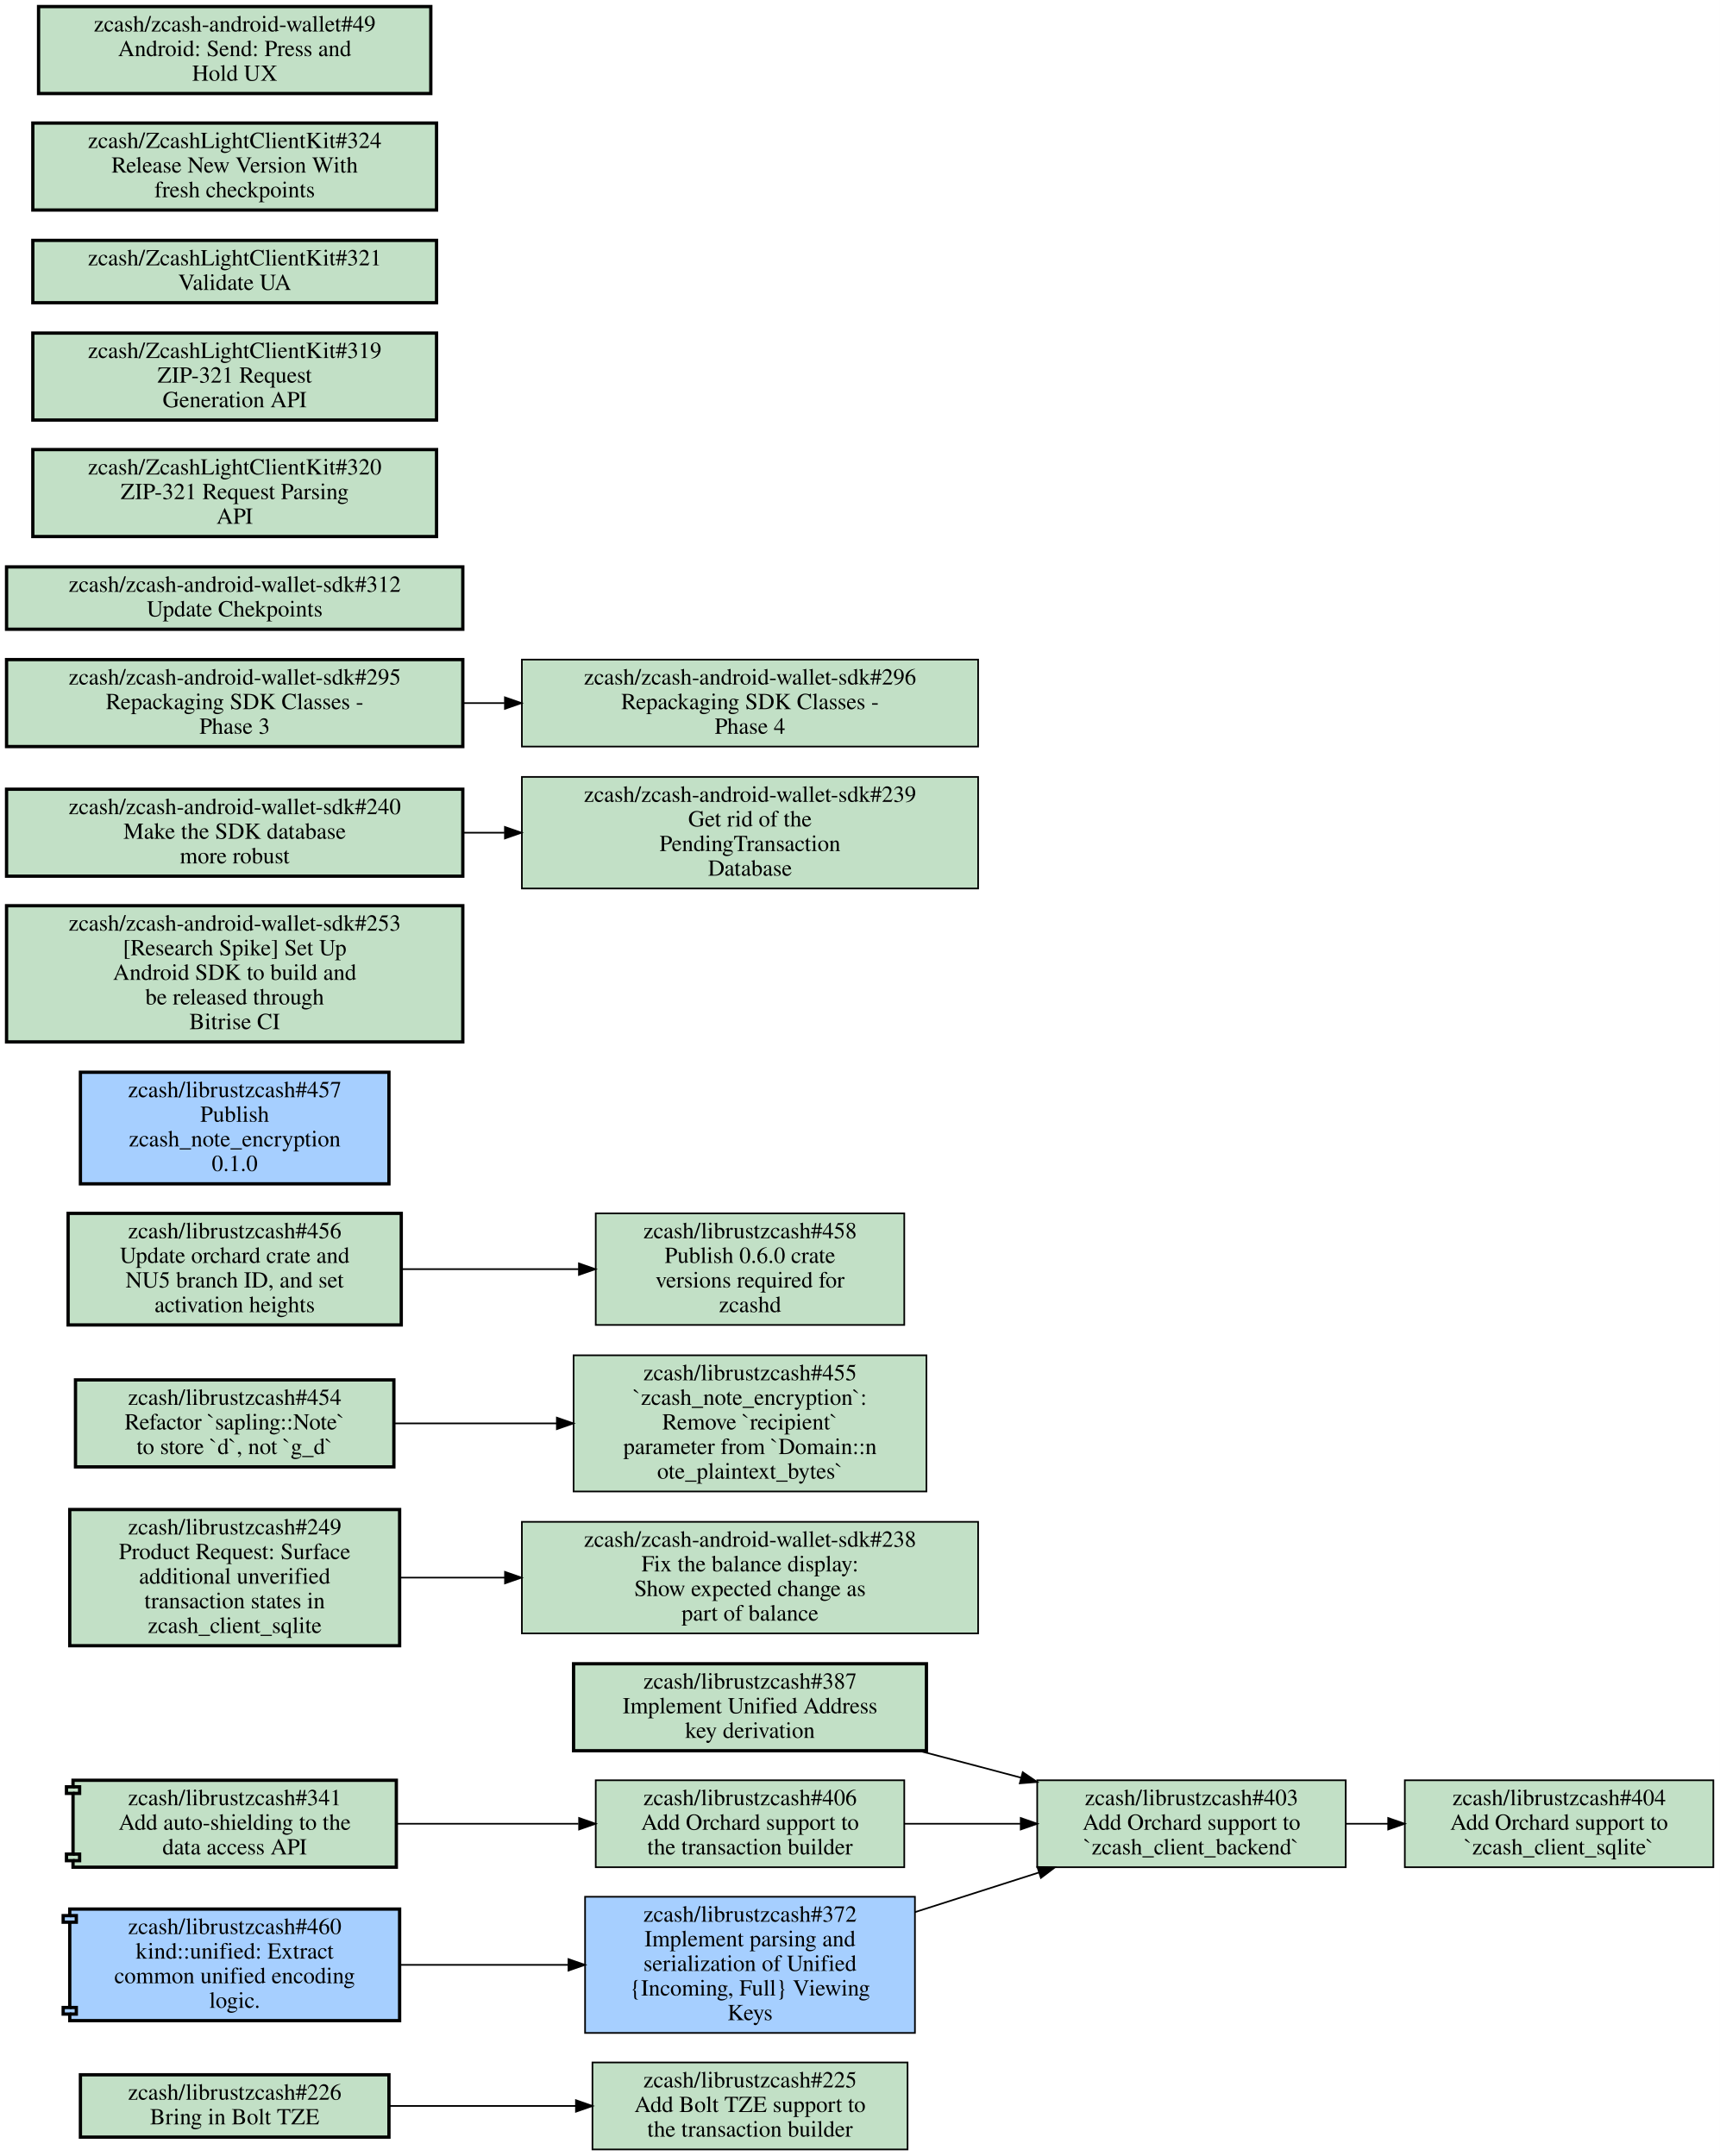
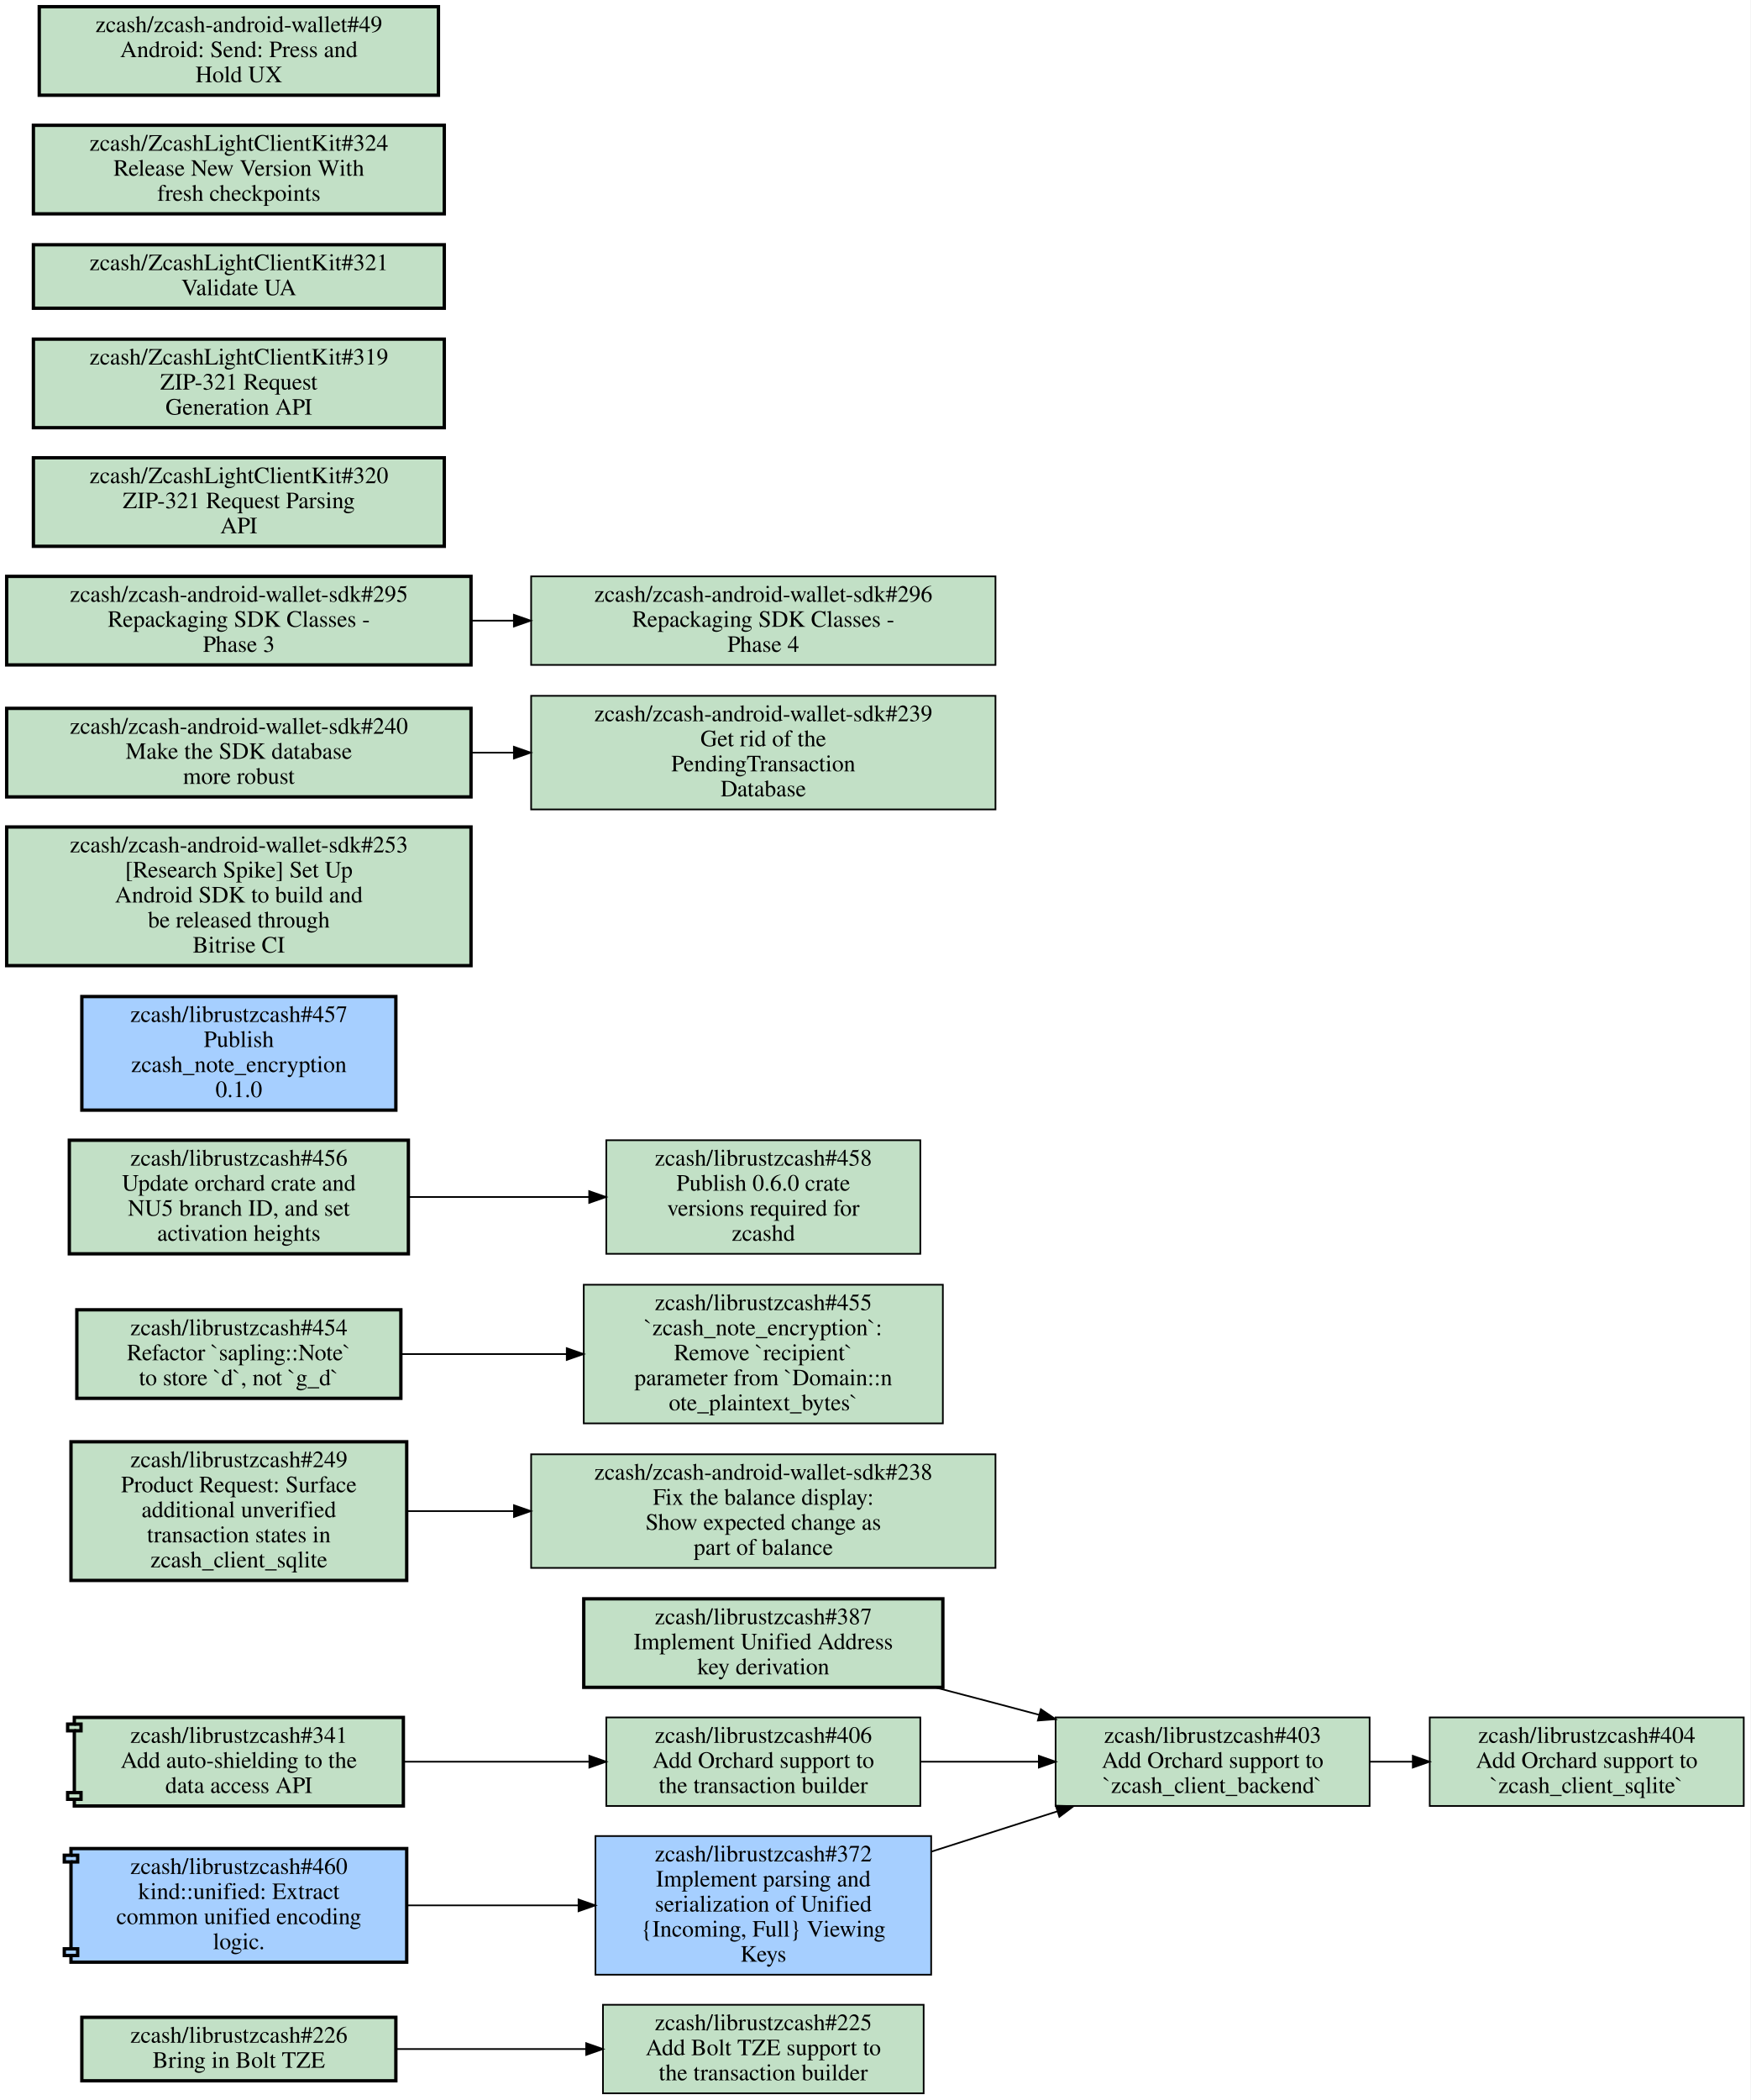
- <svg xmlns="http://www.w3.org/2000/svg" xmlns:xlink="http://www.w3.org/1999/xlink" width="1048pt" height="1314pt" viewBox="0.00 0.00 1048.00 1314.00">
-   <g id="graph0" class="graph" transform="scale(1 1) rotate(0) translate(4 1310)">
-     <polygon fill="#ffffff" stroke="transparent" points="-4,4 -4,-1310 1044,-1310 1044,4 -4,4" />
+ <svg xmlns="http://www.w3.org/2000/svg" xmlns:xlink="http://www.w3.org/1999/xlink" width="1048pt" height="1257pt" viewBox="0.00 0.00 1048.00 1257.00">
+   <g id="graph0" class="graph" transform="scale(1 1) rotate(0) translate(4 1253)">
+     <polygon fill="#ffffff" stroke="transparent" points="-4,4 -4,-1253 1044,-1253 1044,4 -4,4" />
    <g id="node1" class="node">
      <g id="a_node1">
        <a xlink:href="https://github.com/zcash/librustzcash/issues/226" xlink:title="zcash/librustzcash#226&#10;Bring in Bolt TZE" target="_blank">
          <polygon fill="#c2e0c6" stroke="#000000" stroke-width="2" points="233,-45.5 45,-45.5 45,-7.5 233,-7.5 233,-45.5" />
          <text text-anchor="middle" x="139" y="-30.3" font-family="Times,serif" font-size="14.00" fill="#000000">zcash/librustzcash#226</text>
          <text text-anchor="middle" x="139" y="-15.3" font-family="Times,serif" font-size="14.00" fill="#000000">Bring in Bolt TZE</text>
        </a>
      </g>
    </g>
    <g id="node2" class="node">
      <g id="a_node2">
        <a xlink:href="https://github.com/zcash/librustzcash/issues/225" xlink:title="zcash/librustzcash#225&#10;Add Bolt TZE support to&#10;the transaction builder" target="_blank">
          <polygon fill="#c2e0c6" stroke="#000000" points="549,-53 357,-53 357,0 549,0 549,-53" />
          <text text-anchor="middle" x="453" y="-37.8" font-family="Times,serif" font-size="14.00" fill="#000000">zcash/librustzcash#225</text>
          <text text-anchor="middle" x="453" y="-22.8" font-family="Times,serif" font-size="14.00" fill="#000000">Add Bolt TZE support to</text>
          <text text-anchor="middle" x="453" y="-7.8" font-family="Times,serif" font-size="14.00" fill="#000000">the transaction builder</text>
        </a>
      </g>
    </g>
    <g id="edge1" class="edge">
      <path fill="none" stroke="#000000" d="M233.21,-26.5C268.96,-26.5 309.91,-26.5 346.7,-26.5" />
      <polygon fill="#000000" stroke="#000000" points="346.95,-30 356.95,-26.5 346.95,-23 346.95,-30" />
    </g>
    <g id="node3" class="node">
      <g id="a_node3">
        <a xlink:href="https://github.com/zcash/librustzcash/issues/372" xlink:title="zcash/librustzcash#372&#10;Implement parsing and&#10;serialization of Unified&#10;{Incoming, Full} Viewing&#10;Keys" target="_blank">
          <polygon fill="#a6cfff" stroke="#000000" points="553.5,-154 352.5,-154 352.5,-71 553.5,-71 553.5,-154" />
          <text text-anchor="middle" x="453" y="-138.8" font-family="Times,serif" font-size="14.00" fill="#000000">zcash/librustzcash#372</text>
          <text text-anchor="middle" x="453" y="-123.8" font-family="Times,serif" font-size="14.00" fill="#000000">Implement parsing and</text>
          <text text-anchor="middle" x="453" y="-108.8" font-family="Times,serif" font-size="14.00" fill="#000000">serialization of Unified</text>
          <text text-anchor="middle" x="453" y="-93.8" font-family="Times,serif" font-size="14.00" fill="#000000">{Incoming, Full} Viewing</text>
          <text text-anchor="middle" x="453" y="-78.8" font-family="Times,serif" font-size="14.00" fill="#000000">Keys</text>
        </a>
      </g>
    </g>
    <g id="node4" class="node">
      <g id="a_node4">
        <a xlink:href="https://github.com/zcash/librustzcash/issues/403" xlink:title="zcash/librustzcash#403&#10;Add Orchard support to&#10;`zcash_client_backend`" target="_blank">
          <polygon fill="#c2e0c6" stroke="#000000" points="816,-225 628,-225 628,-172 816,-172 816,-225" />
          <text text-anchor="middle" x="722" y="-209.8" font-family="Times,serif" font-size="14.00" fill="#000000">zcash/librustzcash#403</text>
          <text text-anchor="middle" x="722" y="-194.8" font-family="Times,serif" font-size="14.00" fill="#000000">Add Orchard support to</text>
          <text text-anchor="middle" x="722" y="-179.8" font-family="Times,serif" font-size="14.00" fill="#000000">`zcash_client_backend`</text>
        </a>
      </g>
    </g>
    <g id="edge2" class="edge">
      <path fill="none" stroke="#000000" d="M553.55,-144.65C578.32,-152.56 604.73,-161.01 629.11,-168.8" />
      <polygon fill="#000000" stroke="#000000" points="628.119,-172.158 638.71,-171.87 630.251,-165.49 628.119,-172.158" />
    </g>
    <g id="node5" class="node">
      <g id="a_node5">
        <a xlink:href="https://github.com/zcash/librustzcash/issues/404" xlink:title="zcash/librustzcash#404&#10;Add Orchard support to&#10;`zcash_client_sqlite`" target="_blank">
          <polygon fill="#c2e0c6" stroke="#000000" points="1040,-225 852,-225 852,-172 1040,-172 1040,-225" />
          <text text-anchor="middle" x="946" y="-209.8" font-family="Times,serif" font-size="14.00" fill="#000000">zcash/librustzcash#404</text>
          <text text-anchor="middle" x="946" y="-194.8" font-family="Times,serif" font-size="14.00" fill="#000000">Add Orchard support to</text>
          <text text-anchor="middle" x="946" y="-179.8" font-family="Times,serif" font-size="14.00" fill="#000000">`zcash_client_sqlite`</text>
        </a>
      </g>
    </g>
    <g id="edge3" class="edge">
      <path fill="none" stroke="#000000" d="M816.02,-198.5C824.54,-198.5 833.2,-198.5 841.8,-198.5" />
      <polygon fill="#000000" stroke="#000000" points="841.86,-202 851.86,-198.5 841.86,-195 841.86,-202" />
    </g>
    <g id="node6" class="node">
      <g id="a_node6">
        <a xlink:href="https://github.com/zcash/librustzcash/pull/460" xlink:title="zcash/librustzcash#460&#10;kind::unified: Extract&#10;common unified encoding&#10;logic." target="_blank">
          <polygon fill="#a6cfff" stroke="#000000" stroke-width="2" points="239.5,-146.5 38.5,-146.5 38.5,-142.5 34.5,-142.5 34.5,-138.5 38.5,-138.5 38.5,-86.5 34.5,-86.5 34.5,-82.5 38.5,-82.5 38.5,-78.5 239.5,-78.5 239.5,-146.5" />
          <polyline fill="none" stroke="#000000" stroke-width="2" points="38.5,-142.5 42.5,-142.5 42.5,-138.5 38.5,-138.5 " />
          <polyline fill="none" stroke="#000000" stroke-width="2" points="38.5,-86.5 42.5,-86.5 42.5,-82.5 38.5,-82.5 " />
          <text text-anchor="middle" x="139" y="-131.3" font-family="Times,serif" font-size="14.00" fill="#000000">zcash/librustzcash#460</text>
          <text text-anchor="middle" x="139" y="-116.3" font-family="Times,serif" font-size="14.00" fill="#000000">kind::unified: Extract</text>
          <text text-anchor="middle" x="139" y="-101.3" font-family="Times,serif" font-size="14.00" fill="#000000">common unified encoding</text>
          <text text-anchor="middle" x="139" y="-86.3" font-family="Times,serif" font-size="14.00" fill="#000000">logic.</text>
        </a>
      </g>
    </g>
    <g id="edge4" class="edge">
      <path fill="none" stroke="#000000" d="M239.65,-112.5C272.32,-112.5 308.75,-112.5 342.13,-112.5" />
      <polygon fill="#000000" stroke="#000000" points="342.38,-116 352.38,-112.5 342.38,-109 342.38,-116" />
    </g>
    <g id="node7" class="node">
      <g id="a_node7">
        <a xlink:href="https://github.com/zcash/librustzcash/issues/249" xlink:title="zcash/librustzcash#249&#10;Product Request: Surface&#10;additional unverified&#10;transaction states in&#10;zcash_client_sqlite" target="_blank">
          <polygon fill="#c2e0c6" stroke="#000000" stroke-width="2" points="239.5,-390 38.5,-390 38.5,-307 239.5,-307 239.5,-390" />
          <text text-anchor="middle" x="139" y="-374.8" font-family="Times,serif" font-size="14.00" fill="#000000">zcash/librustzcash#249</text>
          <text text-anchor="middle" x="139" y="-359.8" font-family="Times,serif" font-size="14.00" fill="#000000">Product Request: Surface</text>
          <text text-anchor="middle" x="139" y="-344.8" font-family="Times,serif" font-size="14.00" fill="#000000">additional unverified</text>
          <text text-anchor="middle" x="139" y="-329.8" font-family="Times,serif" font-size="14.00" fill="#000000">transaction states in</text>
          <text text-anchor="middle" x="139" y="-314.8" font-family="Times,serif" font-size="14.00" fill="#000000">zcash_client_sqlite</text>
        </a>
      </g>
    </g>
    <g id="node8" class="node">
      <g id="a_node8">
        <a xlink:href="https://github.com/zcash/zcash-android-wallet-sdk/issues/238" xlink:title="zcash/zcash-android-wallet-sdk#238&#10;Fix the balance display:&#10;Show expected change as&#10;part of balance" target="_blank">
          <polygon fill="#c2e0c6" stroke="#000000" points="592,-382.5 314,-382.5 314,-314.5 592,-314.5 592,-382.5" />
          <text text-anchor="middle" x="453" y="-367.3" font-family="Times,serif" font-size="14.00" fill="#000000">zcash/zcash-android-wallet-sdk#238</text>
          <text text-anchor="middle" x="453" y="-352.3" font-family="Times,serif" font-size="14.00" fill="#000000">Fix the balance display:</text>
          <text text-anchor="middle" x="453" y="-337.3" font-family="Times,serif" font-size="14.00" fill="#000000">Show expected change as</text>
          <text text-anchor="middle" x="453" y="-322.3" font-family="Times,serif" font-size="14.00" fill="#000000">part of balance</text>
        </a>
      </g>
    </g>
    <g id="edge5" class="edge">
      <path fill="none" stroke="#000000" d="M239.65,-348.5C260.01,-348.5 281.83,-348.5 303.47,-348.5" />
      <polygon fill="#000000" stroke="#000000" points="303.72,-352 313.72,-348.5 303.72,-345 303.72,-352" />
    </g>
    <g id="node9" class="node">
      <g id="a_node9">
        <a xlink:href="https://github.com/zcash/librustzcash/issues/454" xlink:title="zcash/librustzcash#454&#10;Refactor `sapling::Note`&#10;to store `d`, not `g_d`" target="_blank">
          <polygon fill="#c2e0c6" stroke="#000000" stroke-width="2" points="236,-469 42,-469 42,-416 236,-416 236,-469" />
          <text text-anchor="middle" x="139" y="-453.8" font-family="Times,serif" font-size="14.00" fill="#000000">zcash/librustzcash#454</text>
          <text text-anchor="middle" x="139" y="-438.8" font-family="Times,serif" font-size="14.00" fill="#000000">Refactor `sapling::Note`</text>
          <text text-anchor="middle" x="139" y="-423.8" font-family="Times,serif" font-size="14.00" fill="#000000">to store `d`, not `g_d`</text>
        </a>
      </g>
    </g>
    <g id="node10" class="node">
      <g id="a_node10">
        <a xlink:href="https://github.com/zcash/librustzcash/issues/455" xlink:title="zcash/librustzcash#455&#10;`zcash_note_encryption`:&#10;Remove `recipient`&#10;parameter from `Domain::n&#10;ote_plaintext_bytes`" target="_blank">
          <polygon fill="#c2e0c6" stroke="#000000" points="560.5,-484 345.5,-484 345.5,-401 560.5,-401 560.5,-484" />
          <text text-anchor="middle" x="453" y="-468.8" font-family="Times,serif" font-size="14.00" fill="#000000">zcash/librustzcash#455</text>
          <text text-anchor="middle" x="453" y="-453.8" font-family="Times,serif" font-size="14.00" fill="#000000">`zcash_note_encryption`:</text>
          <text text-anchor="middle" x="453" y="-438.8" font-family="Times,serif" font-size="14.00" fill="#000000">Remove `recipient`</text>
          <text text-anchor="middle" x="453" y="-423.8" font-family="Times,serif" font-size="14.00" fill="#000000">parameter from `Domain::n</text>
          <text text-anchor="middle" x="453" y="-408.8" font-family="Times,serif" font-size="14.00" fill="#000000">ote_plaintext_bytes`</text>
        </a>
      </g>
    </g>
    <g id="edge6" class="edge">
      <path fill="none" stroke="#000000" d="M236.2,-442.5C267.54,-442.5 302.62,-442.5 335.27,-442.5" />
      <polygon fill="#000000" stroke="#000000" points="335.32,-446 345.32,-442.5 335.32,-439 335.32,-446" />
    </g>
    <g id="node11" class="node">
      <g id="a_node11">
        <a xlink:href="https://github.com/zcash/librustzcash/issues/456" xlink:title="zcash/librustzcash#456&#10;Update orchard crate and&#10;NU5 branch ID, and set&#10;activation heights" target="_blank">
          <polygon fill="#c2e0c6" stroke="#000000" stroke-width="2" points="240.5,-570.5 37.5,-570.5 37.5,-502.5 240.5,-502.5 240.5,-570.5" />
          <text text-anchor="middle" x="139" y="-555.3" font-family="Times,serif" font-size="14.00" fill="#000000">zcash/librustzcash#456</text>
          <text text-anchor="middle" x="139" y="-540.3" font-family="Times,serif" font-size="14.00" fill="#000000">Update orchard crate and</text>
          <text text-anchor="middle" x="139" y="-525.3" font-family="Times,serif" font-size="14.00" fill="#000000">NU5 branch ID, and set</text>
          <text text-anchor="middle" x="139" y="-510.3" font-family="Times,serif" font-size="14.00" fill="#000000">activation heights</text>
        </a>
      </g>
    </g>
    <g id="node12" class="node">
      <g id="a_node12">
        <a xlink:href="https://github.com/zcash/librustzcash/issues/458" xlink:title="zcash/librustzcash#458&#10;Publish 0.6.0 crate&#10;versions required for&#10;zcashd" target="_blank">
          <polygon fill="#c2e0c6" stroke="#000000" points="547,-570.5 359,-570.5 359,-502.5 547,-502.5 547,-570.5" />
          <text text-anchor="middle" x="453" y="-555.3" font-family="Times,serif" font-size="14.00" fill="#000000">zcash/librustzcash#458</text>
          <text text-anchor="middle" x="453" y="-540.3" font-family="Times,serif" font-size="14.00" fill="#000000">Publish 0.6.0 crate</text>
          <text text-anchor="middle" x="453" y="-525.3" font-family="Times,serif" font-size="14.00" fill="#000000">versions required for</text>
          <text text-anchor="middle" x="453" y="-510.3" font-family="Times,serif" font-size="14.00" fill="#000000">zcashd</text>
        </a>
      </g>
    </g>
    <g id="edge7" class="edge">
      <path fill="none" stroke="#000000" d="M240.51,-536.5C275.09,-536.5 313.78,-536.5 348.58,-536.5" />
      <polygon fill="#000000" stroke="#000000" points="348.76,-540 358.76,-536.5 348.76,-533 348.76,-540" />
    </g>
    <g id="node13" class="node">
      <g id="a_node13">
        <a xlink:href="https://github.com/zcash/librustzcash/issues/457" xlink:title="zcash/librustzcash#457&#10;Publish&#10;zcash_note_encryption&#10;0.1.0" target="_blank">
          <polygon fill="#a6cfff" stroke="#000000" stroke-width="2" points="233,-656.5 45,-656.5 45,-588.5 233,-588.5 233,-656.5" />
          <text text-anchor="middle" x="139" y="-641.3" font-family="Times,serif" font-size="14.00" fill="#000000">zcash/librustzcash#457</text>
          <text text-anchor="middle" x="139" y="-626.3" font-family="Times,serif" font-size="14.00" fill="#000000">Publish</text>
          <text text-anchor="middle" x="139" y="-611.3" font-family="Times,serif" font-size="14.00" fill="#000000">zcash_note_encryption</text>
          <text text-anchor="middle" x="139" y="-596.3" font-family="Times,serif" font-size="14.00" fill="#000000">0.1.0</text>
        </a>
      </g>
    </g>
    <g id="node14" class="node">
      <g id="a_node14">
        <a xlink:href="https://github.com/zcash/librustzcash/issues/387" xlink:title="zcash/librustzcash#387&#10;Implement Unified Address&#10;key derivation" target="_blank">
          <polygon fill="#c2e0c6" stroke="#000000" stroke-width="2" points="560.5,-296 345.5,-296 345.5,-243 560.5,-243 560.5,-296" />
          <text text-anchor="middle" x="453" y="-280.8" font-family="Times,serif" font-size="14.00" fill="#000000">zcash/librustzcash#387</text>
          <text text-anchor="middle" x="453" y="-265.8" font-family="Times,serif" font-size="14.00" fill="#000000">Implement Unified Address</text>
          <text text-anchor="middle" x="453" y="-250.8" font-family="Times,serif" font-size="14.00" fill="#000000">key derivation</text>
        </a>
      </g>
    </g>
    <g id="edge8" class="edge">
      <path fill="none" stroke="#000000" d="M555.88,-242.97C568.06,-239.8 580.31,-236.59 592,-233.5 600.46,-231.27 609.22,-228.94 618.01,-226.59" />
      <polygon fill="#000000" stroke="#000000" points="619.189,-229.898 627.95,-223.94 617.386,-223.134 619.189,-229.898" />
    </g>
    <g id="node15" class="node">
      <g id="a_node15">
        <a xlink:href="https://github.com/zcash/librustzcash/pull/341" xlink:title="zcash/librustzcash#341&#10;Add auto-shielding to the&#10;data access API" target="_blank">
          <polygon fill="#c2e0c6" stroke="#000000" stroke-width="2" points="237.5,-225 40.5,-225 40.5,-221 36.5,-221 36.5,-217 40.5,-217 40.5,-180 36.5,-180 36.5,-176 40.5,-176 40.5,-172 237.5,-172 237.5,-225" />
          <polyline fill="none" stroke="#000000" stroke-width="2" points="40.5,-221 44.5,-221 44.5,-217 40.5,-217 " />
          <polyline fill="none" stroke="#000000" stroke-width="2" points="40.5,-180 44.5,-180 44.5,-176 40.5,-176 " />
          <text text-anchor="middle" x="139" y="-209.8" font-family="Times,serif" font-size="14.00" fill="#000000">zcash/librustzcash#341</text>
          <text text-anchor="middle" x="139" y="-194.8" font-family="Times,serif" font-size="14.00" fill="#000000">Add auto-shielding to the</text>
          <text text-anchor="middle" x="139" y="-179.8" font-family="Times,serif" font-size="14.00" fill="#000000">data access API</text>
        </a>
      </g>
    </g>
    <g id="node16" class="node">
      <g id="a_node16">
        <a xlink:href="https://github.com/zcash/librustzcash/issues/406" xlink:title="zcash/librustzcash#406&#10;Add Orchard support to&#10;the transaction builder" target="_blank">
          <polygon fill="#c2e0c6" stroke="#000000" points="547,-225 359,-225 359,-172 547,-172 547,-225" />
          <text text-anchor="middle" x="453" y="-209.8" font-family="Times,serif" font-size="14.00" fill="#000000">zcash/librustzcash#406</text>
          <text text-anchor="middle" x="453" y="-194.8" font-family="Times,serif" font-size="14.00" fill="#000000">Add Orchard support to</text>
          <text text-anchor="middle" x="453" y="-179.8" font-family="Times,serif" font-size="14.00" fill="#000000">the transaction builder</text>
        </a>
      </g>
    </g>
    <g id="edge9" class="edge">
      <path fill="none" stroke="#000000" d="M237.92,-198.5C273.1,-198.5 312.8,-198.5 348.44,-198.5" />
      <polygon fill="#000000" stroke="#000000" points="348.86,-202 358.86,-198.5 348.86,-195 348.86,-202" />
    </g>
    <g id="edge10" class="edge">
      <path fill="none" stroke="#000000" d="M547.08,-198.5C569.92,-198.5 594.46,-198.5 617.73,-198.5" />
      <polygon fill="#000000" stroke="#000000" points="617.97,-202 627.97,-198.5 617.97,-195 617.97,-202" />
    </g>
    <g id="node17" class="node">
      <g id="a_node17">
        <a xlink:href="https://github.com/zcash/zcash-android-wallet-sdk/issues/253" xlink:title="zcash/zcash-android-wallet-sdk#253&#10;[Research Spike] Set Up&#10;Android SDK to build and&#10;be released through&#10;Bitrise CI" target="_blank">
          <polygon fill="#c2e0c6" stroke="#000000" stroke-width="2" points="278,-758 0,-758 0,-675 278,-675 278,-758" />
          <text text-anchor="middle" x="139" y="-742.8" font-family="Times,serif" font-size="14.00" fill="#000000">zcash/zcash-android-wallet-sdk#253</text>
          <text text-anchor="middle" x="139" y="-727.8" font-family="Times,serif" font-size="14.00" fill="#000000">[Research Spike] Set Up</text>
          <text text-anchor="middle" x="139" y="-712.8" font-family="Times,serif" font-size="14.00" fill="#000000">Android SDK to build and</text>
          <text text-anchor="middle" x="139" y="-697.8" font-family="Times,serif" font-size="14.00" fill="#000000">be released through</text>
          <text text-anchor="middle" x="139" y="-682.8" font-family="Times,serif" font-size="14.00" fill="#000000">Bitrise CI</text>
        </a>
      </g>
    </g>
    <g id="node18" class="node">
      <g id="a_node18">
        <a xlink:href="https://github.com/zcash/zcash-android-wallet-sdk/issues/240" xlink:title="zcash/zcash-android-wallet-sdk#240&#10;Make the SDK database&#10;more robust" target="_blank">
          <polygon fill="#c2e0c6" stroke="#000000" stroke-width="2" points="278,-829 0,-829 0,-776 278,-776 278,-829" />
          <text text-anchor="middle" x="139" y="-813.8" font-family="Times,serif" font-size="14.00" fill="#000000">zcash/zcash-android-wallet-sdk#240</text>
          <text text-anchor="middle" x="139" y="-798.8" font-family="Times,serif" font-size="14.00" fill="#000000">Make the SDK database</text>
          <text text-anchor="middle" x="139" y="-783.8" font-family="Times,serif" font-size="14.00" fill="#000000">more robust</text>
        </a>
      </g>
    </g>
    <g id="node19" class="node">
      <g id="a_node19">
        <a xlink:href="https://github.com/zcash/zcash-android-wallet-sdk/issues/239" xlink:title="zcash/zcash-android-wallet-sdk#239&#10;Get rid of the&#10;PendingTransaction&#10;Database" target="_blank">
          <polygon fill="#c2e0c6" stroke="#000000" points="592,-836.5 314,-836.5 314,-768.5 592,-768.5 592,-836.5" />
          <text text-anchor="middle" x="453" y="-821.3" font-family="Times,serif" font-size="14.00" fill="#000000">zcash/zcash-android-wallet-sdk#239</text>
          <text text-anchor="middle" x="453" y="-806.3" font-family="Times,serif" font-size="14.00" fill="#000000">Get rid of the</text>
          <text text-anchor="middle" x="453" y="-791.3" font-family="Times,serif" font-size="14.00" fill="#000000">PendingTransaction</text>
          <text text-anchor="middle" x="453" y="-776.3" font-family="Times,serif" font-size="14.00" fill="#000000">Database</text>
        </a>
      </g>
    </g>
    <g id="edge11" class="edge">
      <path fill="none" stroke="#000000" d="M278.1,-802.5C286.49,-802.5 294.96,-802.5 303.4,-802.5" />
      <polygon fill="#000000" stroke="#000000" points="303.67,-806 313.67,-802.5 303.67,-799 303.67,-806" />
    </g>
    <g id="node20" class="node">
      <g id="a_node20">
        <a xlink:href="https://github.com/zcash/zcash-android-wallet-sdk/issues/295" xlink:title="zcash/zcash-android-wallet-sdk#295&#10;Repackaging SDK Classes -&#10;Phase 3" target="_blank">
          <polygon fill="#c2e0c6" stroke="#000000" stroke-width="2" points="278,-908 0,-908 0,-855 278,-855 278,-908" />
          <text text-anchor="middle" x="139" y="-892.8" font-family="Times,serif" font-size="14.00" fill="#000000">zcash/zcash-android-wallet-sdk#295</text>
          <text text-anchor="middle" x="139" y="-877.8" font-family="Times,serif" font-size="14.00" fill="#000000">Repackaging SDK Classes -</text>
          <text text-anchor="middle" x="139" y="-862.8" font-family="Times,serif" font-size="14.00" fill="#000000">Phase 3</text>
        </a>
      </g>
    </g>
    <g id="node21" class="node">
      <g id="a_node21">
        <a xlink:href="https://github.com/zcash/zcash-android-wallet-sdk/issues/296" xlink:title="zcash/zcash-android-wallet-sdk#296&#10;Repackaging SDK Classes -&#10;Phase 4" target="_blank">
          <polygon fill="#c2e0c6" stroke="#000000" points="592,-908 314,-908 314,-855 592,-855 592,-908" />
          <text text-anchor="middle" x="453" y="-892.8" font-family="Times,serif" font-size="14.00" fill="#000000">zcash/zcash-android-wallet-sdk#296</text>
          <text text-anchor="middle" x="453" y="-877.8" font-family="Times,serif" font-size="14.00" fill="#000000">Repackaging SDK Classes -</text>
          <text text-anchor="middle" x="453" y="-862.8" font-family="Times,serif" font-size="14.00" fill="#000000">Phase 4</text>
        </a>
      </g>
    </g>
    <g id="edge12" class="edge">
      <path fill="none" stroke="#000000" d="M278.1,-881.5C286.49,-881.5 294.96,-881.5 303.4,-881.5" />
      <polygon fill="#000000" stroke="#000000" points="303.67,-885 313.67,-881.5 303.67,-878 303.67,-885" />
    </g>
    <g id="node22" class="node">
      <g id="a_node22">
-         <a xlink:href="https://github.com/zcash/zcash-android-wallet-sdk/issues/312" xlink:title="zcash/zcash-android-wallet-sdk#312&#10;Update Chekpoints" target="_blank">
-           <polygon fill="#c2e0c6" stroke="#000000" stroke-width="2" points="278,-964.5 0,-964.5 0,-926.5 278,-926.5 278,-964.5" />
-           <text text-anchor="middle" x="139" y="-949.3" font-family="Times,serif" font-size="14.00" fill="#000000">zcash/zcash-android-wallet-sdk#312</text>
-           <text text-anchor="middle" x="139" y="-934.3" font-family="Times,serif" font-size="14.00" fill="#000000">Update Chekpoints</text>
+         <a xlink:href="https://github.com/zcash/ZcashLightClientKit/issues/320" xlink:title="zcash/ZcashLightClientKit#320&#10;ZIP-321 Request Parsing&#10;API" target="_blank">
+           <polygon fill="#c2e0c6" stroke="#000000" stroke-width="2" points="262,-979 16,-979 16,-926 262,-926 262,-979" />
+           <text text-anchor="middle" x="139" y="-963.8" font-family="Times,serif" font-size="14.00" fill="#000000">zcash/ZcashLightClientKit#320</text>
+           <text text-anchor="middle" x="139" y="-948.8" font-family="Times,serif" font-size="14.00" fill="#000000">ZIP-321 Request Parsing</text>
+           <text text-anchor="middle" x="139" y="-933.8" font-family="Times,serif" font-size="14.00" fill="#000000">API</text>
        </a>
      </g>
    </g>
    <g id="node23" class="node">
      <g id="a_node23">
-         <a xlink:href="https://github.com/zcash/ZcashLightClientKit/issues/320" xlink:title="zcash/ZcashLightClientKit#320&#10;ZIP-321 Request Parsing&#10;API" target="_blank">
-           <polygon fill="#c2e0c6" stroke="#000000" stroke-width="2" points="262,-1036 16,-1036 16,-983 262,-983 262,-1036" />
-           <text text-anchor="middle" x="139" y="-1020.8" font-family="Times,serif" font-size="14.00" fill="#000000">zcash/ZcashLightClientKit#320</text>
-           <text text-anchor="middle" x="139" y="-1005.8" font-family="Times,serif" font-size="14.00" fill="#000000">ZIP-321 Request Parsing</text>
-           <text text-anchor="middle" x="139" y="-990.8" font-family="Times,serif" font-size="14.00" fill="#000000">API</text>
+         <a xlink:href="https://github.com/zcash/ZcashLightClientKit/issues/319" xlink:title="zcash/ZcashLightClientKit#319&#10;ZIP-321 Request&#10;Generation API" target="_blank">
+           <polygon fill="#c2e0c6" stroke="#000000" stroke-width="2" points="262,-1050 16,-1050 16,-997 262,-997 262,-1050" />
+           <text text-anchor="middle" x="139" y="-1034.8" font-family="Times,serif" font-size="14.00" fill="#000000">zcash/ZcashLightClientKit#319</text>
+           <text text-anchor="middle" x="139" y="-1019.8" font-family="Times,serif" font-size="14.00" fill="#000000">ZIP-321 Request</text>
+           <text text-anchor="middle" x="139" y="-1004.8" font-family="Times,serif" font-size="14.00" fill="#000000">Generation API</text>
        </a>
      </g>
    </g>
    <g id="node24" class="node">
      <g id="a_node24">
-         <a xlink:href="https://github.com/zcash/ZcashLightClientKit/issues/319" xlink:title="zcash/ZcashLightClientKit#319&#10;ZIP-321 Request&#10;Generation API" target="_blank">
-           <polygon fill="#c2e0c6" stroke="#000000" stroke-width="2" points="262,-1107 16,-1107 16,-1054 262,-1054 262,-1107" />
-           <text text-anchor="middle" x="139" y="-1091.8" font-family="Times,serif" font-size="14.00" fill="#000000">zcash/ZcashLightClientKit#319</text>
-           <text text-anchor="middle" x="139" y="-1076.8" font-family="Times,serif" font-size="14.00" fill="#000000">ZIP-321 Request</text>
-           <text text-anchor="middle" x="139" y="-1061.8" font-family="Times,serif" font-size="14.00" fill="#000000">Generation API</text>
+         <a xlink:href="https://github.com/zcash/ZcashLightClientKit/issues/321" xlink:title="zcash/ZcashLightClientKit#321&#10;Validate UA" target="_blank">
+           <polygon fill="#c2e0c6" stroke="#000000" stroke-width="2" points="262,-1106.5 16,-1106.5 16,-1068.5 262,-1068.5 262,-1106.5" />
+           <text text-anchor="middle" x="139" y="-1091.3" font-family="Times,serif" font-size="14.00" fill="#000000">zcash/ZcashLightClientKit#321</text>
+           <text text-anchor="middle" x="139" y="-1076.3" font-family="Times,serif" font-size="14.00" fill="#000000">Validate UA</text>
        </a>
      </g>
    </g>
    <g id="node25" class="node">
      <g id="a_node25">
-         <a xlink:href="https://github.com/zcash/ZcashLightClientKit/issues/321" xlink:title="zcash/ZcashLightClientKit#321&#10;Validate UA" target="_blank">
-           <polygon fill="#c2e0c6" stroke="#000000" stroke-width="2" points="262,-1163.5 16,-1163.5 16,-1125.5 262,-1125.5 262,-1163.5" />
-           <text text-anchor="middle" x="139" y="-1148.3" font-family="Times,serif" font-size="14.00" fill="#000000">zcash/ZcashLightClientKit#321</text>
-           <text text-anchor="middle" x="139" y="-1133.3" font-family="Times,serif" font-size="14.00" fill="#000000">Validate UA</text>
+         <a xlink:href="https://github.com/zcash/ZcashLightClientKit/issues/324" xlink:title="zcash/ZcashLightClientKit#324&#10;Release New Version With&#10;fresh checkpoints" target="_blank">
+           <polygon fill="#c2e0c6" stroke="#000000" stroke-width="2" points="262,-1178 16,-1178 16,-1125 262,-1125 262,-1178" />
+           <text text-anchor="middle" x="139" y="-1162.8" font-family="Times,serif" font-size="14.00" fill="#000000">zcash/ZcashLightClientKit#324</text>
+           <text text-anchor="middle" x="139" y="-1147.8" font-family="Times,serif" font-size="14.00" fill="#000000">Release New Version With</text>
+           <text text-anchor="middle" x="139" y="-1132.8" font-family="Times,serif" font-size="14.00" fill="#000000">fresh checkpoints</text>
        </a>
      </g>
    </g>
    <g id="node26" class="node">
      <g id="a_node26">
-         <a xlink:href="https://github.com/zcash/ZcashLightClientKit/issues/324" xlink:title="zcash/ZcashLightClientKit#324&#10;Release New Version With&#10;fresh checkpoints" target="_blank">
-           <polygon fill="#c2e0c6" stroke="#000000" stroke-width="2" points="262,-1235 16,-1235 16,-1182 262,-1182 262,-1235" />
-           <text text-anchor="middle" x="139" y="-1219.8" font-family="Times,serif" font-size="14.00" fill="#000000">zcash/ZcashLightClientKit#324</text>
-           <text text-anchor="middle" x="139" y="-1204.8" font-family="Times,serif" font-size="14.00" fill="#000000">Release New Version With</text>
-           <text text-anchor="middle" x="139" y="-1189.8" font-family="Times,serif" font-size="14.00" fill="#000000">fresh checkpoints</text>
-         </a>
-       </g>
-     </g>
-     <g id="node27" class="node">
-       <g id="a_node27">
        <a xlink:href="https://github.com/zcash/zcash-android-wallet/issues/49" xlink:title="zcash/zcash-android-wallet#49&#10;Android: Send: Press and&#10;Hold UX" target="_blank">
-           <polygon fill="#c2e0c6" stroke="#000000" stroke-width="2" points="258.5,-1306 19.5,-1306 19.5,-1253 258.5,-1253 258.5,-1306" />
-           <text text-anchor="middle" x="139" y="-1290.8" font-family="Times,serif" font-size="14.00" fill="#000000">zcash/zcash-android-wallet#49</text>
-           <text text-anchor="middle" x="139" y="-1275.8" font-family="Times,serif" font-size="14.00" fill="#000000">Android: Send: Press and</text>
-           <text text-anchor="middle" x="139" y="-1260.8" font-family="Times,serif" font-size="14.00" fill="#000000">Hold UX</text>
+           <polygon fill="#c2e0c6" stroke="#000000" stroke-width="2" points="258.5,-1249 19.5,-1249 19.5,-1196 258.5,-1196 258.5,-1249" />
+           <text text-anchor="middle" x="139" y="-1233.8" font-family="Times,serif" font-size="14.00" fill="#000000">zcash/zcash-android-wallet#49</text>
+           <text text-anchor="middle" x="139" y="-1218.8" font-family="Times,serif" font-size="14.00" fill="#000000">Android: Send: Press and</text>
+           <text text-anchor="middle" x="139" y="-1203.8" font-family="Times,serif" font-size="14.00" fill="#000000">Hold UX</text>
        </a>
      </g>
    </g>
  </g>
</svg>
